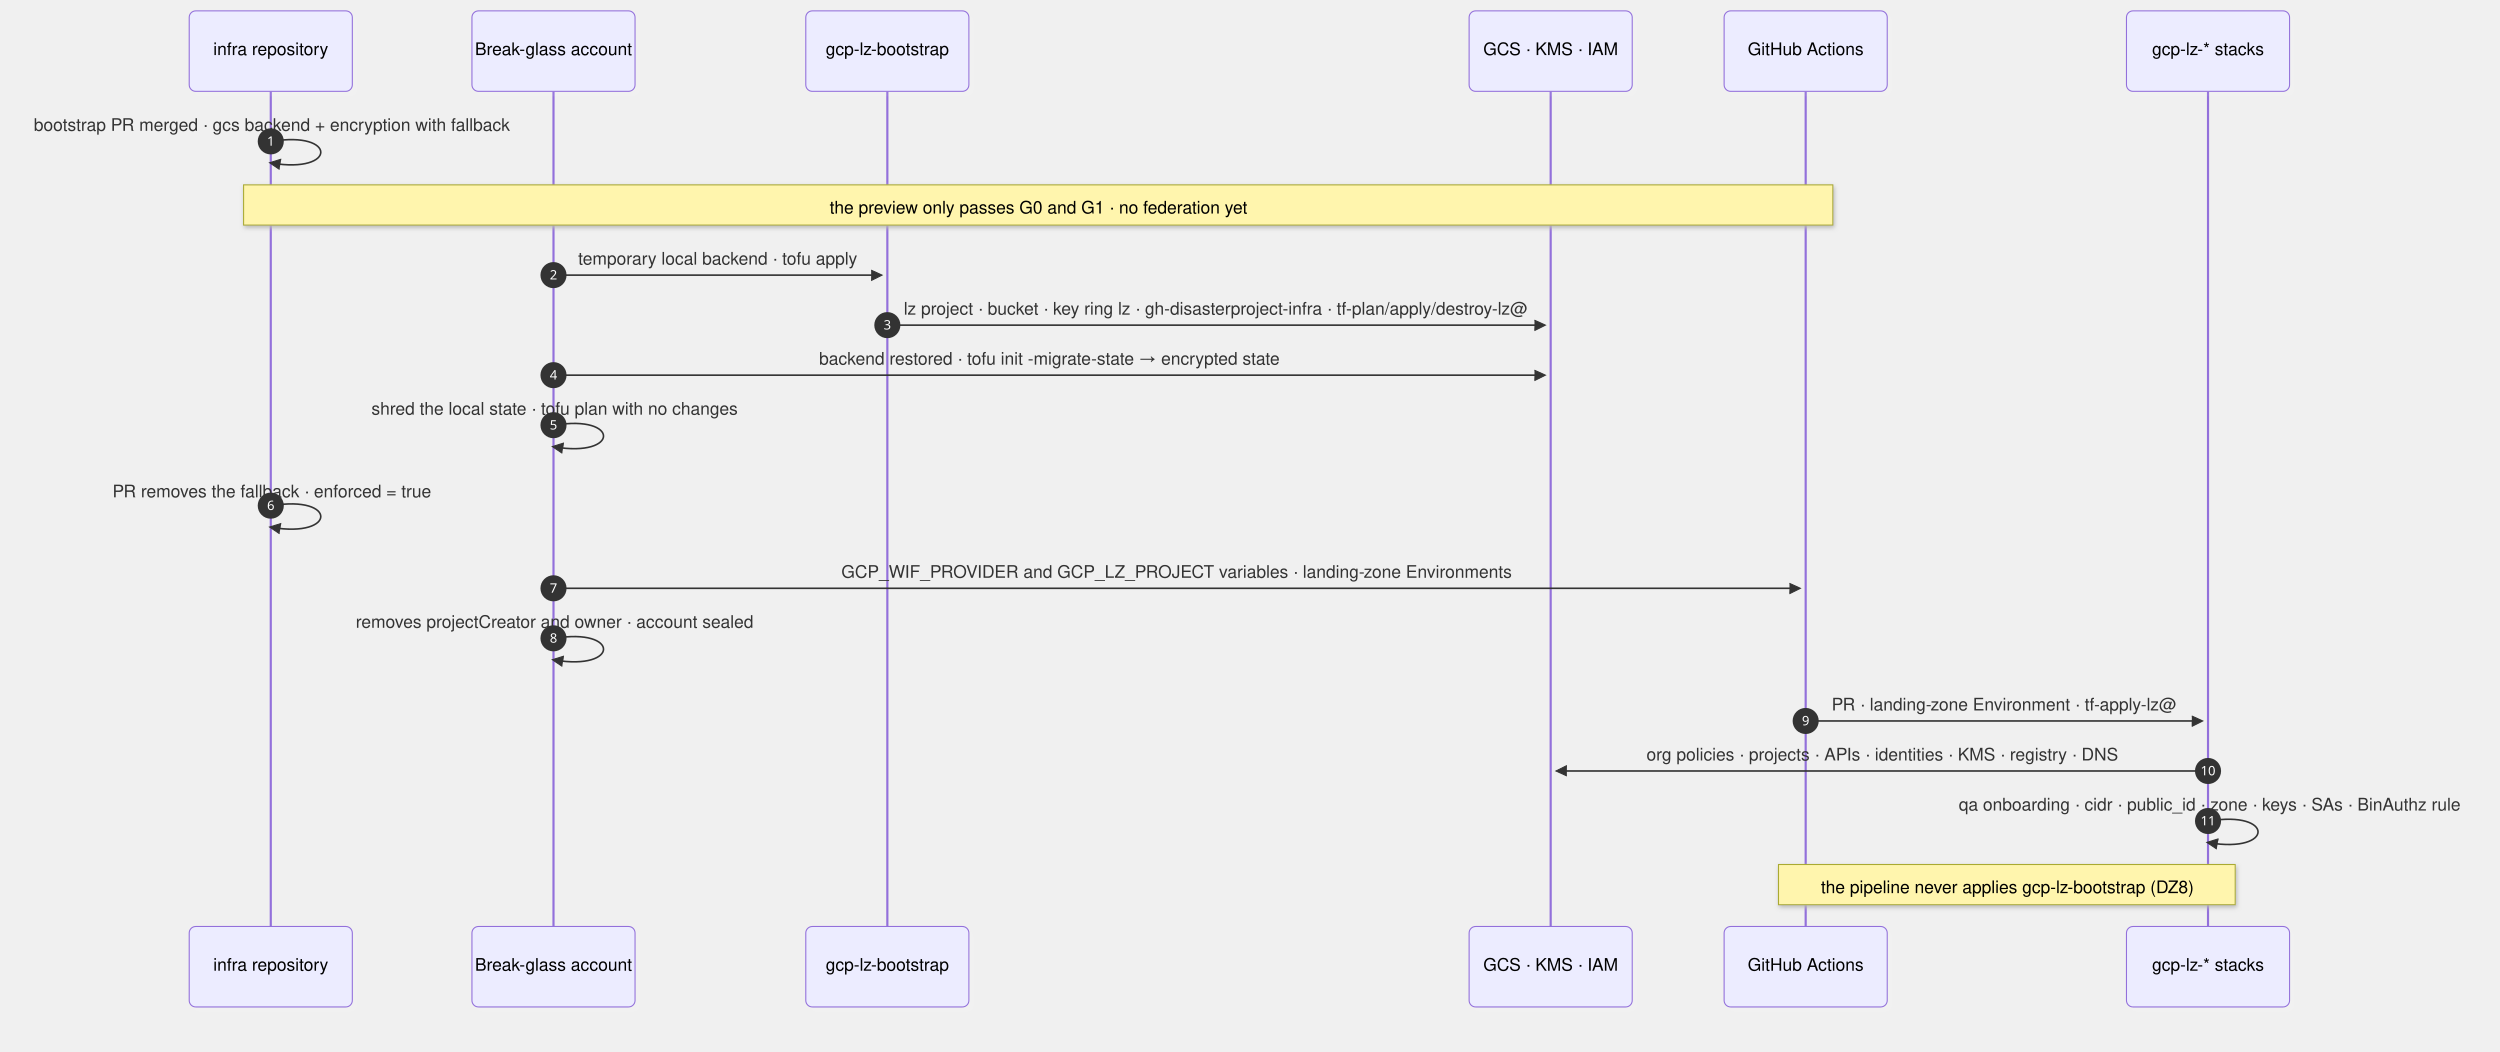
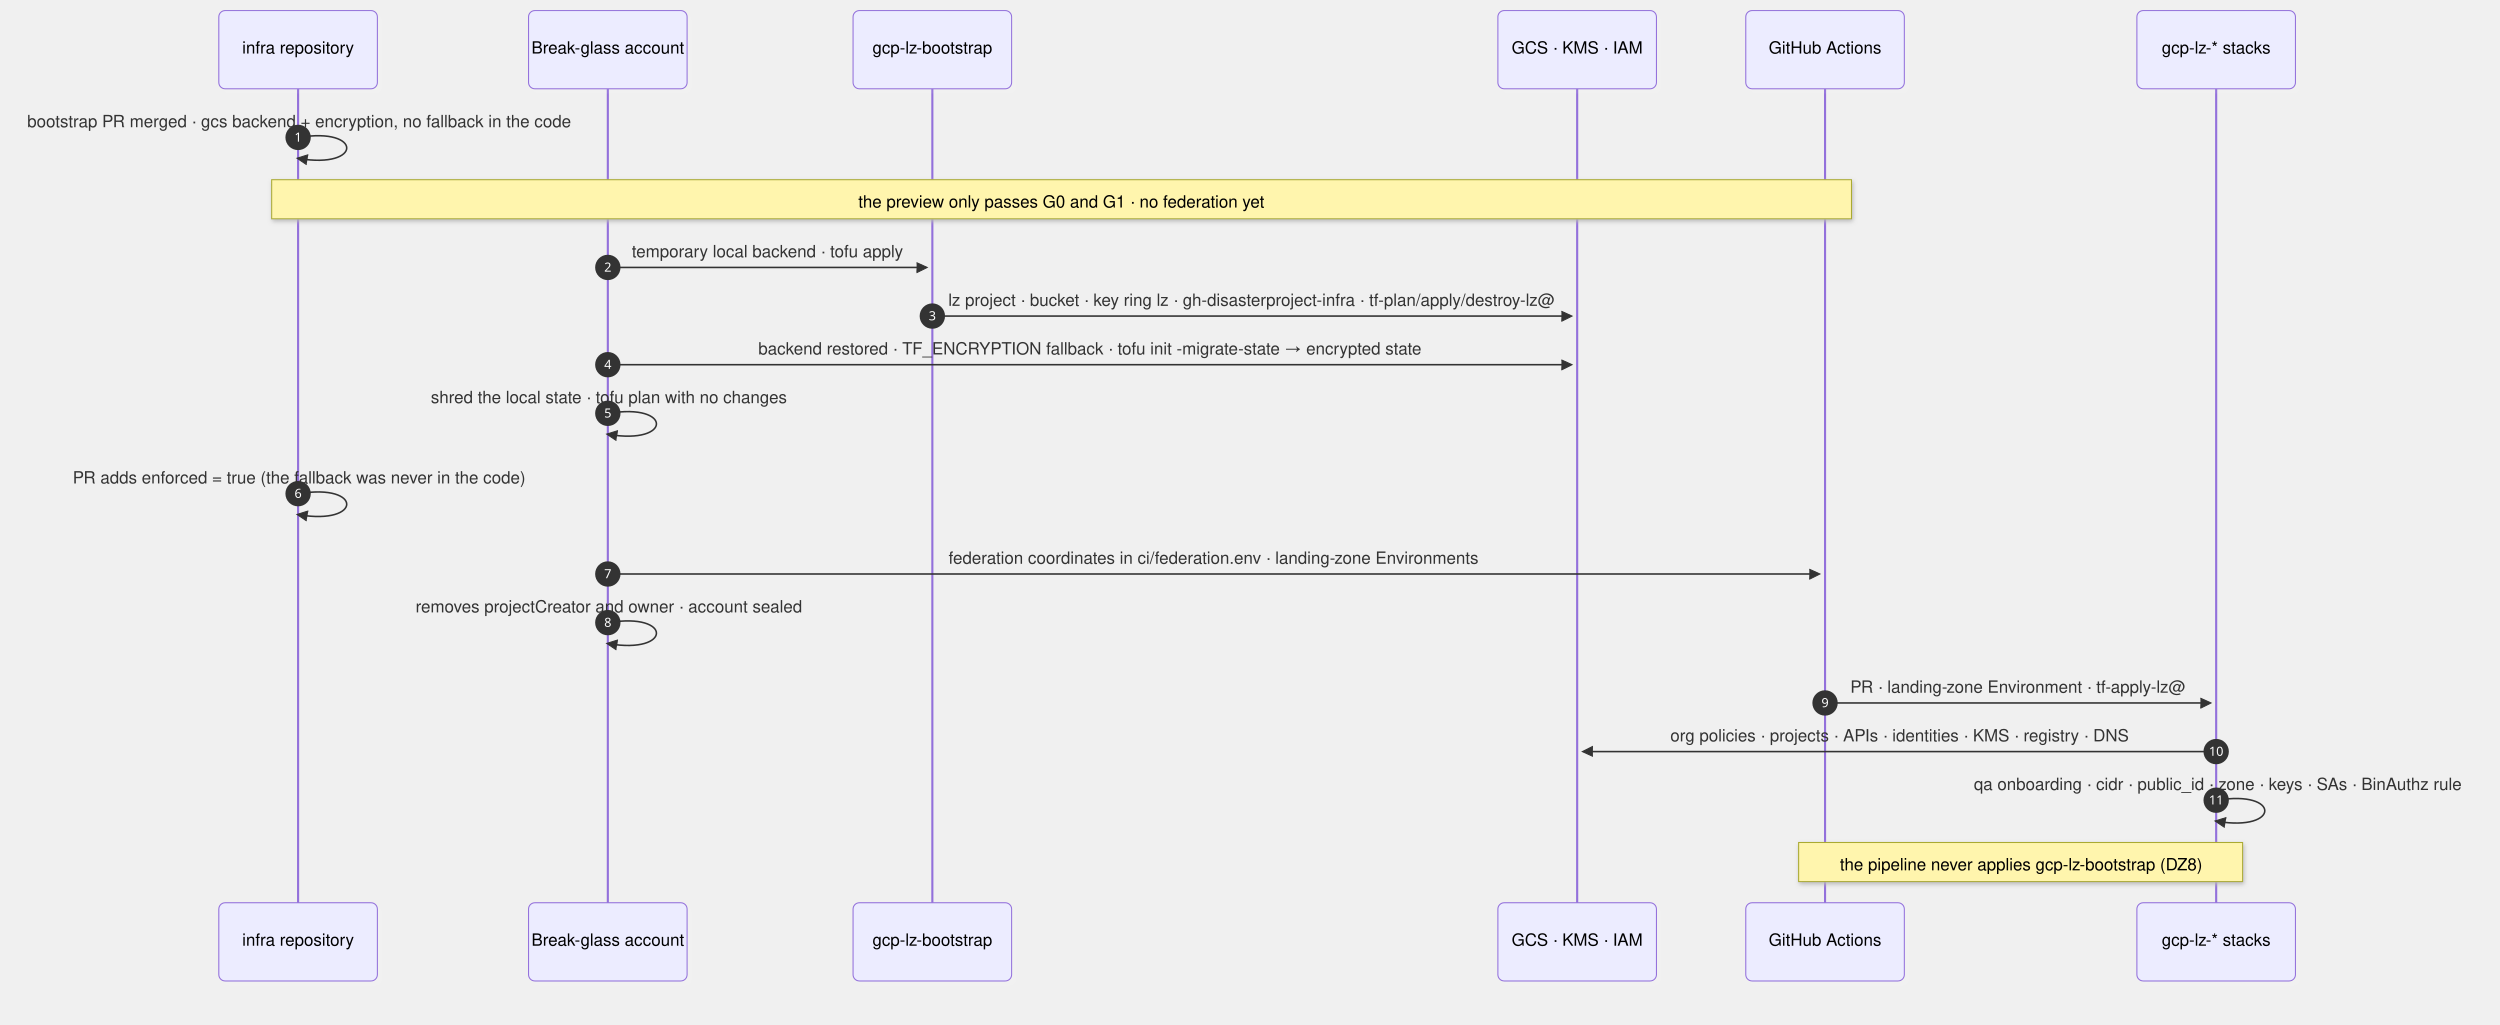
- <svg xmlns="http://www.w3.org/2000/svg" id="my-svg" width="100%" style="max-width: 2299px; background-color: white;" viewBox="-174 -10 2299 967" role="graphics-document document" aria-roledescription="sequence">
-   <g>
-     <rect x="1781.5" y="842" fill="#eaeaea" stroke="#666" width="150" height="74" name="L" rx="6" ry="6" class="actor actor-bottom" data-look="neo" filter="url(#my-svg-drop-shadow)" />
-     <text x="1856.5" y="879" dominant-baseline="central" alignment-baseline="central" class="actor actor-box" style="text-anchor: middle; font-size: 16px; font-weight: 400;">
-       <tspan x="1856.5" dy="0">gcp-lz-* stacks</tspan>
-     </text>
-   </g>
-   <g>
-     <rect x="1411.5" y="842" fill="#eaeaea" stroke="#666" width="150" height="74" name="CI" rx="6" ry="6" class="actor actor-bottom" data-look="neo" filter="url(#my-svg-drop-shadow)" />
-     <text x="1486.5" y="879" dominant-baseline="central" alignment-baseline="central" class="actor actor-box" style="text-anchor: middle; font-size: 16px; font-weight: 400;">
-       <tspan x="1486.5" dy="0">GitHub Actions</tspan>
-     </text>
-   </g>
-   <g>
-     <rect x="1177" y="842" fill="#eaeaea" stroke="#666" width="150" height="74" name="G" rx="6" ry="6" class="actor actor-bottom" data-look="neo" filter="url(#my-svg-drop-shadow)" />
-     <text x="1252" y="879" dominant-baseline="central" alignment-baseline="central" class="actor actor-box" style="text-anchor: middle; font-size: 16px; font-weight: 400;">
-       <tspan x="1252" dy="0">GCS · KMS · IAM</tspan>
-     </text>
-   </g>
-   <g>
-     <rect x="567" y="842" fill="#eaeaea" stroke="#666" width="150" height="74" name="B" rx="6" ry="6" class="actor actor-bottom" data-look="neo" filter="url(#my-svg-drop-shadow)" />
-     <text x="642" y="879" dominant-baseline="central" alignment-baseline="central" class="actor actor-box" style="text-anchor: middle; font-size: 16px; font-weight: 400;">
-       <tspan x="642" dy="0">gcp-lz-bootstrap</tspan>
-     </text>
-   </g>
-   <g>
-     <rect x="260" y="842" fill="#eaeaea" stroke="#666" width="150" height="74" name="P" rx="6" ry="6" class="actor actor-bottom" data-look="neo" filter="url(#my-svg-drop-shadow)" />
-     <text x="335" y="879" dominant-baseline="central" alignment-baseline="central" class="actor actor-box" style="text-anchor: middle; font-size: 16px; font-weight: 400;">
-       <tspan x="335" dy="0">Break-glass account</tspan>
-     </text>
-   </g>
-   <g>
-     <rect x="0" y="842" fill="#eaeaea" stroke="#666" width="150" height="74" name="R" rx="6" ry="6" class="actor actor-bottom" data-look="neo" filter="url(#my-svg-drop-shadow)" />
-     <text x="75" y="879" dominant-baseline="central" alignment-baseline="central" class="actor actor-box" style="text-anchor: middle; font-size: 16px; font-weight: 400;">
+ <svg xmlns="http://www.w3.org/2000/svg" id="my-svg" width="100%" style="max-width: 2365px; background-color: white;" viewBox="-207 -10 2365 969" role="graphics-document document" aria-roledescription="sequence">
+   <g>
+     <rect x="1814.5" y="844" fill="#eaeaea" stroke="#666" width="150" height="74" name="L" rx="6" ry="6" class="actor actor-bottom" data-look="neo" filter="url(#my-svg-drop-shadow)" />
+     <text x="1889.5" y="881" dominant-baseline="central" alignment-baseline="central" class="actor actor-box" style="text-anchor: middle; font-size: 16px; font-weight: 400;">
+       <tspan x="1889.5" dy="0">gcp-lz-* stacks</tspan>
+     </text>
+   </g>
+   <g>
+     <rect x="1444.5" y="844" fill="#eaeaea" stroke="#666" width="150" height="74" name="CI" rx="6" ry="6" class="actor actor-bottom" data-look="neo" filter="url(#my-svg-drop-shadow)" />
+     <text x="1519.5" y="881" dominant-baseline="central" alignment-baseline="central" class="actor actor-box" style="text-anchor: middle; font-size: 16px; font-weight: 400;">
+       <tspan x="1519.5" dy="0">GitHub Actions</tspan>
+     </text>
+   </g>
+   <g>
+     <rect x="1210" y="844" fill="#eaeaea" stroke="#666" width="150" height="74" name="G" rx="6" ry="6" class="actor actor-bottom" data-look="neo" filter="url(#my-svg-drop-shadow)" />
+     <text x="1285" y="881" dominant-baseline="central" alignment-baseline="central" class="actor actor-box" style="text-anchor: middle; font-size: 16px; font-weight: 400;">
+       <tspan x="1285" dy="0">GCS · KMS · IAM</tspan>
+     </text>
+   </g>
+   <g>
+     <rect x="600" y="844" fill="#eaeaea" stroke="#666" width="150" height="74" name="B" rx="6" ry="6" class="actor actor-bottom" data-look="neo" filter="url(#my-svg-drop-shadow)" />
+     <text x="675" y="881" dominant-baseline="central" alignment-baseline="central" class="actor actor-box" style="text-anchor: middle; font-size: 16px; font-weight: 400;">
+       <tspan x="675" dy="0">gcp-lz-bootstrap</tspan>
+     </text>
+   </g>
+   <g>
+     <rect x="293" y="844" fill="#eaeaea" stroke="#666" width="150" height="74" name="P" rx="6" ry="6" class="actor actor-bottom" data-look="neo" filter="url(#my-svg-drop-shadow)" />
+     <text x="368" y="881" dominant-baseline="central" alignment-baseline="central" class="actor actor-box" style="text-anchor: middle; font-size: 16px; font-weight: 400;">
+       <tspan x="368" dy="0">Break-glass account</tspan>
+     </text>
+   </g>
+   <g>
+     <rect x="0" y="844" fill="#eaeaea" stroke="#666" width="150" height="74" name="R" rx="6" ry="6" class="actor actor-bottom" data-look="neo" filter="url(#my-svg-drop-shadow)" />
+     <text x="75" y="881" dominant-baseline="central" alignment-baseline="central" class="actor actor-box" style="text-anchor: middle; font-size: 16px; font-weight: 400;">
      <tspan x="75" dy="0">infra repository</tspan>
    </text>
  </g>
  <g>
-     <line id="actor5" x1="1856.5" y1="74" x2="1856.5" y2="842" class="actor-line 200" stroke-width="0.5px" stroke="#999" name="L" data-et="life-line" data-id="L" />
+     <line id="actor5" x1="1889.5" y1="74" x2="1889.5" y2="844" class="actor-line 200" stroke-width="0.5px" stroke="#999" name="L" data-et="life-line" data-id="L" />
    <g id="root-5" data-look="neo" data-et="participant" data-type="participant" data-id="L">
-       <rect x="1781.5" y="0" fill="#eaeaea" stroke="#666" width="150" height="74" name="L" rx="6" ry="6" class="actor actor-top" data-look="neo" filter="url(#my-svg-drop-shadow)" />
-       <text x="1856.5" y="37" dominant-baseline="central" alignment-baseline="central" class="actor actor-box" style="text-anchor: middle; font-size: 16px; font-weight: 400;">
-         <tspan x="1856.5" dy="0">gcp-lz-* stacks</tspan>
-       </text>
-     </g>
-   </g>
-   <g>
-     <line id="actor4" x1="1486.5" y1="74" x2="1486.5" y2="842" class="actor-line 200" stroke-width="0.5px" stroke="#999" name="CI" data-et="life-line" data-id="CI" />
+       <rect x="1814.5" y="0" fill="#eaeaea" stroke="#666" width="150" height="74" name="L" rx="6" ry="6" class="actor actor-top" data-look="neo" filter="url(#my-svg-drop-shadow)" />
+       <text x="1889.5" y="37" dominant-baseline="central" alignment-baseline="central" class="actor actor-box" style="text-anchor: middle; font-size: 16px; font-weight: 400;">
+         <tspan x="1889.5" dy="0">gcp-lz-* stacks</tspan>
+       </text>
+     </g>
+   </g>
+   <g>
+     <line id="actor4" x1="1519.5" y1="74" x2="1519.5" y2="844" class="actor-line 200" stroke-width="0.5px" stroke="#999" name="CI" data-et="life-line" data-id="CI" />
    <g id="root-4" data-look="neo" data-et="participant" data-type="participant" data-id="CI">
-       <rect x="1411.5" y="0" fill="#eaeaea" stroke="#666" width="150" height="74" name="CI" rx="6" ry="6" class="actor actor-top" data-look="neo" filter="url(#my-svg-drop-shadow)" />
-       <text x="1486.5" y="37" dominant-baseline="central" alignment-baseline="central" class="actor actor-box" style="text-anchor: middle; font-size: 16px; font-weight: 400;">
-         <tspan x="1486.5" dy="0">GitHub Actions</tspan>
-       </text>
-     </g>
-   </g>
-   <g>
-     <line id="actor3" x1="1252" y1="74" x2="1252" y2="842" class="actor-line 200" stroke-width="0.5px" stroke="#999" name="G" data-et="life-line" data-id="G" />
+       <rect x="1444.5" y="0" fill="#eaeaea" stroke="#666" width="150" height="74" name="CI" rx="6" ry="6" class="actor actor-top" data-look="neo" filter="url(#my-svg-drop-shadow)" />
+       <text x="1519.5" y="37" dominant-baseline="central" alignment-baseline="central" class="actor actor-box" style="text-anchor: middle; font-size: 16px; font-weight: 400;">
+         <tspan x="1519.5" dy="0">GitHub Actions</tspan>
+       </text>
+     </g>
+   </g>
+   <g>
+     <line id="actor3" x1="1285" y1="74" x2="1285" y2="844" class="actor-line 200" stroke-width="0.5px" stroke="#999" name="G" data-et="life-line" data-id="G" />
    <g id="root-3" data-look="neo" data-et="participant" data-type="participant" data-id="G">
-       <rect x="1177" y="0" fill="#eaeaea" stroke="#666" width="150" height="74" name="G" rx="6" ry="6" class="actor actor-top" data-look="neo" filter="url(#my-svg-drop-shadow)" />
-       <text x="1252" y="37" dominant-baseline="central" alignment-baseline="central" class="actor actor-box" style="text-anchor: middle; font-size: 16px; font-weight: 400;">
-         <tspan x="1252" dy="0">GCS · KMS · IAM</tspan>
-       </text>
-     </g>
-   </g>
-   <g>
-     <line id="actor2" x1="642" y1="74" x2="642" y2="842" class="actor-line 200" stroke-width="0.5px" stroke="#999" name="B" data-et="life-line" data-id="B" />
+       <rect x="1210" y="0" fill="#eaeaea" stroke="#666" width="150" height="74" name="G" rx="6" ry="6" class="actor actor-top" data-look="neo" filter="url(#my-svg-drop-shadow)" />
+       <text x="1285" y="37" dominant-baseline="central" alignment-baseline="central" class="actor actor-box" style="text-anchor: middle; font-size: 16px; font-weight: 400;">
+         <tspan x="1285" dy="0">GCS · KMS · IAM</tspan>
+       </text>
+     </g>
+   </g>
+   <g>
+     <line id="actor2" x1="675" y1="74" x2="675" y2="844" class="actor-line 200" stroke-width="0.5px" stroke="#999" name="B" data-et="life-line" data-id="B" />
    <g id="root-2" data-look="neo" data-et="participant" data-type="participant" data-id="B">
-       <rect x="567" y="0" fill="#eaeaea" stroke="#666" width="150" height="74" name="B" rx="6" ry="6" class="actor actor-top" data-look="neo" filter="url(#my-svg-drop-shadow)" />
-       <text x="642" y="37" dominant-baseline="central" alignment-baseline="central" class="actor actor-box" style="text-anchor: middle; font-size: 16px; font-weight: 400;">
-         <tspan x="642" dy="0">gcp-lz-bootstrap</tspan>
-       </text>
-     </g>
-   </g>
-   <g>
-     <line id="actor1" x1="335" y1="74" x2="335" y2="842" class="actor-line 200" stroke-width="0.5px" stroke="#999" name="P" data-et="life-line" data-id="P" />
+       <rect x="600" y="0" fill="#eaeaea" stroke="#666" width="150" height="74" name="B" rx="6" ry="6" class="actor actor-top" data-look="neo" filter="url(#my-svg-drop-shadow)" />
+       <text x="675" y="37" dominant-baseline="central" alignment-baseline="central" class="actor actor-box" style="text-anchor: middle; font-size: 16px; font-weight: 400;">
+         <tspan x="675" dy="0">gcp-lz-bootstrap</tspan>
+       </text>
+     </g>
+   </g>
+   <g>
+     <line id="actor1" x1="368" y1="74" x2="368" y2="844" class="actor-line 200" stroke-width="0.5px" stroke="#999" name="P" data-et="life-line" data-id="P" />
    <g id="root-1" data-look="neo" data-et="participant" data-type="participant" data-id="P">
-       <rect x="260" y="0" fill="#eaeaea" stroke="#666" width="150" height="74" name="P" rx="6" ry="6" class="actor actor-top" data-look="neo" filter="url(#my-svg-drop-shadow)" />
-       <text x="335" y="37" dominant-baseline="central" alignment-baseline="central" class="actor actor-box" style="text-anchor: middle; font-size: 16px; font-weight: 400;">
-         <tspan x="335" dy="0">Break-glass account</tspan>
-       </text>
-     </g>
-   </g>
-   <g>
-     <line id="actor0" x1="75" y1="74" x2="75" y2="842" class="actor-line 200" stroke-width="0.5px" stroke="#999" name="R" data-et="life-line" data-id="R" />
+       <rect x="293" y="0" fill="#eaeaea" stroke="#666" width="150" height="74" name="P" rx="6" ry="6" class="actor actor-top" data-look="neo" filter="url(#my-svg-drop-shadow)" />
+       <text x="368" y="37" dominant-baseline="central" alignment-baseline="central" class="actor actor-box" style="text-anchor: middle; font-size: 16px; font-weight: 400;">
+         <tspan x="368" dy="0">Break-glass account</tspan>
+       </text>
+     </g>
+   </g>
+   <g>
+     <line id="actor0" x1="75" y1="74" x2="75" y2="844" class="actor-line 200" stroke-width="0.5px" stroke="#999" name="R" data-et="life-line" data-id="R" />
    <g id="root-0" data-look="neo" data-et="participant" data-type="participant" data-id="R">
      <rect x="0" y="0" fill="#eaeaea" stroke="#666" width="150" height="74" name="R" rx="6" ry="6" class="actor actor-top" data-look="neo" filter="url(#my-svg-drop-shadow)" />
      <text x="75" y="37" dominant-baseline="central" alignment-baseline="central" class="actor actor-box" style="text-anchor: middle; font-size: 16px; font-weight: 400;">
        <tspan x="75" dy="0">infra repository</tspan>
      </text>
    </g>
  </g>
  <style>#my-svg{font-family:Helvetica,Arial,sans-serif;font-size:16px;fill:#333;}@keyframes edge-animation-frame{from{stroke-dashoffset:0;}}@keyframes dash{to{stroke-dashoffset:0;}}#my-svg .edge-animation-slow{stroke-dasharray:9,5!important;stroke-dashoffset:900;animation:dash 50s linear infinite;stroke-linecap:round;}#my-svg .edge-animation-fast{stroke-dasharray:9,5!important;stroke-dashoffset:900;animation:dash 20s linear infinite;stroke-linecap:round;}#my-svg .error-icon{fill:#552222;}#my-svg .error-text{fill:#552222;stroke:#552222;}#my-svg .edge-thickness-normal{stroke-width:1px;}#my-svg .edge-thickness-thick{stroke-width:3.5px;}#my-svg .edge-pattern-solid{stroke-dasharray:0;}#my-svg .edge-thickness-invisible{stroke-width:0;fill:none;}#my-svg .edge-pattern-dashed{stroke-dasharray:3;}#my-svg .edge-pattern-dotted{stroke-dasharray:2;}#my-svg .marker{fill:#333333;stroke:#333333;}#my-svg .marker.cross{stroke:#333333;}#my-svg svg{font-family:Helvetica,Arial,sans-serif;font-size:16px;}#my-svg p{margin:0;}#my-svg .actor{stroke:#9370DB;fill:#ECECFF;stroke-width:1;}#my-svg rect.actor.outer-path[data-look="neo"]{filter:drop-shadow(1px 2px 2px rgba(185, 185, 185, 1));}#my-svg rect.note[data-look="neo"]{stroke:#aaaa33;fill:#fff5ad;filter:drop-shadow(1px 2px 2px rgba(185, 185, 185, 1));}#my-svg text.actor&gt;tspan{fill:black;stroke:none;}#my-svg .actor-line{stroke:#9370DB;}#my-svg .innerArc{stroke-width:1.5;stroke-dasharray:none;}#my-svg .messageLine0{stroke-width:1.5;stroke-dasharray:none;stroke:#333;}#my-svg .messageLine1{stroke-width:1.5;stroke-dasharray:2,2;stroke:#333;}#my-svg [id$="-arrowhead"] path{fill:#333;stroke:#333;}#my-svg .sequenceNumber{fill:white;}#my-svg [id$="-sequencenumber"]{fill:#333;}#my-svg [id$="-crosshead"] path{fill:#333;stroke:#333;}#my-svg .messageText{fill:#333;stroke:none;}#my-svg .labelBox{stroke:#9370DB;fill:#ECECFF;filter:drop-shadow(1px 2px 2px rgba(185, 185, 185, 1));}#my-svg .labelText,#my-svg .labelText&gt;tspan{fill:black;stroke:none;}#my-svg .loopText,#my-svg .loopText&gt;tspan{fill:black;stroke:none;}#my-svg .sectionTitle,#my-svg .sectionTitle&gt;tspan{fill:black;stroke:none;}#my-svg .loopLine{stroke-width:2px;stroke-dasharray:2,2;stroke:#9370DB;fill:#9370DB;}#my-svg .note{stroke:#aaaa33;fill:#fff5ad;}#my-svg .noteText,#my-svg .noteText&gt;tspan{fill:black;stroke:none;}#my-svg .activation0{fill:#f4f4f4;stroke:#666;}#my-svg .activation1{fill:#f4f4f4;stroke:#666;}#my-svg .activation2{fill:#f4f4f4;stroke:#666;}#my-svg .actorPopupMenu{position:absolute;}#my-svg .actorPopupMenuPanel{position:absolute;fill:#ECECFF;box-shadow:0px 8px 16px 0px rgba(0,0,0,0.2);filter:drop-shadow(3px 5px 2px rgb(0 0 0 / 0.4));}#my-svg .actor-man circle,#my-svg line{fill:#ECECFF;stroke-width:2px;}#my-svg g rect.rect{filter:drop-shadow(1px 2px 2px rgba(185, 185, 185, 1));stroke:#9370DB;}#my-svg .node .neo-node{stroke:#9370DB;}#my-svg [data-look="neo"].node rect,#my-svg [data-look="neo"].cluster rect,#my-svg [data-look="neo"].node polygon{stroke:#9370DB;filter:drop-shadow(1px 2px 2px rgba(185, 185, 185, 1));}#my-svg [data-look="neo"].swimlane.cluster rect{filter:none;}#my-svg [data-look="neo"].node path{stroke:#9370DB;stroke-width:1px;}#my-svg [data-look="neo"].node .outer-path{filter:drop-shadow(1px 2px 2px rgba(185, 185, 185, 1));}#my-svg [data-look="neo"].node .neo-line path{stroke:#9370DB;filter:none;}#my-svg [data-look="neo"].node circle{stroke:#9370DB;filter:drop-shadow(1px 2px 2px rgba(185, 185, 185, 1));}#my-svg [data-look="neo"].node circle .state-start{fill:#000000;}#my-svg [data-look="neo"].icon-shape .icon{fill:#9370DB;filter:drop-shadow(1px 2px 2px rgba(185, 185, 185, 1));}#my-svg [data-look="neo"].icon-shape .icon-neo path{stroke:#9370DB;filter:drop-shadow(1px 2px 2px rgba(185, 185, 185, 1));}#my-svg :root{--mermaid-font-family:"trebuchet ms",verdana,arial,sans-serif;}</style>
  <g />
  <defs>
    <symbol id="my-svg-computer" width="24" height="24">
      <path transform="scale(.5)" d="M2 2v13h20v-13h-20zm18 11h-16v-9h16v9zm-10.228 6l.466-1h3.524l.467 1h-4.457zm14.228 3h-24l2-6h2.104l-1.33 4h18.45l-1.297-4h2.073l2 6zm-5-10h-14v-7h14v7z" />
    </symbol>
  </defs>
  <defs>
    <symbol id="my-svg-database" fill-rule="evenodd" clip-rule="evenodd">
      <path transform="scale(.5)" d="M12.258.001l.256.004.255.005.253.008.251.01.249.012.247.015.246.016.242.019.241.02.239.023.236.024.233.027.231.028.229.031.225.032.223.034.22.036.217.038.214.04.211.041.208.043.205.045.201.046.198.048.194.05.191.051.187.053.183.054.18.056.175.057.172.059.168.06.163.061.16.063.155.064.15.066.074.033.073.033.071.034.07.034.069.035.068.035.067.035.066.035.064.036.064.036.062.036.06.036.06.037.058.037.058.037.055.038.055.038.053.038.052.038.051.039.05.039.048.039.047.039.045.04.044.04.043.04.041.04.04.041.039.041.037.041.036.041.034.041.033.042.032.042.03.042.029.042.027.042.026.043.024.043.023.043.021.043.02.043.018.044.017.043.015.044.013.044.012.044.011.045.009.044.007.045.006.045.004.045.002.045.001.045v17l-.001.045-.002.045-.004.045-.006.045-.007.045-.009.044-.011.045-.012.044-.013.044-.015.044-.017.043-.018.044-.02.043-.021.043-.023.043-.024.043-.026.043-.027.042-.029.042-.03.042-.032.042-.033.042-.034.041-.036.041-.037.041-.039.041-.04.041-.041.04-.043.04-.044.04-.045.04-.047.039-.048.039-.05.039-.051.039-.052.038-.053.038-.055.038-.055.038-.058.037-.058.037-.06.037-.06.036-.062.036-.064.036-.064.036-.066.035-.067.035-.068.035-.069.035-.07.034-.071.034-.073.033-.074.033-.15.066-.155.064-.16.063-.163.061-.168.06-.172.059-.175.057-.18.056-.183.054-.187.053-.191.051-.194.05-.198.048-.201.046-.205.045-.208.043-.211.041-.214.04-.217.038-.22.036-.223.034-.225.032-.229.031-.231.028-.233.027-.236.024-.239.023-.241.02-.242.019-.246.016-.247.015-.249.012-.251.01-.253.008-.255.005-.256.004-.258.001-.258-.001-.256-.004-.255-.005-.253-.008-.251-.01-.249-.012-.247-.015-.245-.016-.243-.019-.241-.02-.238-.023-.236-.024-.234-.027-.231-.028-.228-.031-.226-.032-.223-.034-.22-.036-.217-.038-.214-.04-.211-.041-.208-.043-.204-.045-.201-.046-.198-.048-.195-.05-.19-.051-.187-.053-.184-.054-.179-.056-.176-.057-.172-.059-.167-.06-.164-.061-.159-.063-.155-.064-.151-.066-.074-.033-.072-.033-.072-.034-.07-.034-.069-.035-.068-.035-.067-.035-.066-.035-.064-.036-.063-.036-.062-.036-.061-.036-.06-.037-.058-.037-.057-.037-.056-.038-.055-.038-.053-.038-.052-.038-.051-.039-.049-.039-.049-.039-.046-.039-.046-.04-.044-.04-.043-.04-.041-.04-.04-.041-.039-.041-.037-.041-.036-.041-.034-.041-.033-.042-.032-.042-.03-.042-.029-.042-.027-.042-.026-.043-.024-.043-.023-.043-.021-.043-.02-.043-.018-.044-.017-.043-.015-.044-.013-.044-.012-.044-.011-.045-.009-.044-.007-.045-.006-.045-.004-.045-.002-.045-.001-.045v-17l.001-.045.002-.045.004-.045.006-.045.007-.045.009-.044.011-.045.012-.044.013-.044.015-.044.017-.043.018-.044.02-.043.021-.043.023-.043.024-.043.026-.043.027-.042.029-.042.03-.042.032-.042.033-.042.034-.041.036-.041.037-.041.039-.041.04-.041.041-.04.043-.04.044-.04.046-.04.046-.039.049-.039.049-.039.051-.039.052-.038.053-.038.055-.038.056-.038.057-.037.058-.037.06-.037.061-.036.062-.036.063-.036.064-.036.066-.035.067-.035.068-.035.069-.035.07-.034.072-.034.072-.033.074-.033.151-.066.155-.064.159-.063.164-.061.167-.06.172-.059.176-.057.179-.056.184-.054.187-.053.19-.051.195-.05.198-.048.201-.046.204-.045.208-.043.211-.041.214-.04.217-.038.22-.036.223-.034.226-.032.228-.031.231-.028.234-.027.236-.024.238-.023.241-.02.243-.019.245-.016.247-.015.249-.012.251-.01.253-.008.255-.005.256-.004.258-.001.258.001zm-9.258 20.499v.01l.001.021.003.021.004.022.005.021.006.022.007.022.009.023.01.022.011.023.012.023.013.023.015.023.016.024.017.023.018.024.019.024.021.024.022.025.023.024.024.025.052.049.056.05.061.051.066.051.07.051.075.051.079.052.084.052.088.052.092.052.097.052.102.051.105.052.11.052.114.051.119.051.123.051.127.05.131.05.135.05.139.048.144.049.147.047.152.047.155.047.16.045.163.045.167.043.171.043.176.041.178.041.183.039.187.039.19.037.194.035.197.035.202.033.204.031.209.03.212.029.216.027.219.025.222.024.226.021.23.02.233.018.236.016.24.015.243.012.246.01.249.008.253.005.256.004.259.001.26-.001.257-.004.254-.005.25-.008.247-.011.244-.012.241-.014.237-.016.233-.018.231-.021.226-.021.224-.024.22-.026.216-.027.212-.028.21-.031.205-.031.202-.034.198-.034.194-.036.191-.037.187-.039.183-.04.179-.04.175-.042.172-.043.168-.044.163-.045.16-.046.155-.046.152-.047.148-.048.143-.049.139-.049.136-.05.131-.05.126-.05.123-.051.118-.052.114-.051.11-.052.106-.052.101-.052.096-.052.092-.052.088-.053.083-.051.079-.052.074-.052.07-.051.065-.051.06-.051.056-.05.051-.05.023-.024.023-.025.021-.024.02-.024.019-.024.018-.024.017-.024.015-.023.014-.024.013-.023.012-.023.01-.023.01-.022.008-.022.006-.022.006-.022.004-.022.004-.021.001-.021.001-.021v-4.127l-.077.055-.08.053-.083.054-.085.053-.087.052-.09.052-.093.051-.095.05-.097.05-.1.049-.102.049-.105.048-.106.047-.109.047-.111.046-.114.045-.115.045-.118.044-.12.043-.122.042-.124.042-.126.041-.128.04-.13.04-.132.038-.134.038-.135.037-.138.037-.139.035-.142.035-.143.034-.144.033-.147.032-.148.031-.15.03-.151.03-.153.029-.154.027-.156.027-.158.026-.159.025-.161.024-.162.023-.163.022-.165.021-.166.02-.167.019-.169.018-.169.017-.171.016-.173.015-.173.014-.175.013-.175.012-.177.011-.178.01-.179.008-.179.008-.181.006-.182.005-.182.004-.184.003-.184.002h-.37l-.184-.002-.184-.003-.182-.004-.182-.005-.181-.006-.179-.008-.179-.008-.178-.01-.176-.011-.176-.012-.175-.013-.173-.014-.172-.015-.171-.016-.17-.017-.169-.018-.167-.019-.166-.02-.165-.021-.163-.022-.162-.023-.161-.024-.159-.025-.157-.026-.156-.027-.155-.027-.153-.029-.151-.03-.15-.03-.148-.031-.146-.032-.145-.033-.143-.034-.141-.035-.14-.035-.137-.037-.136-.037-.134-.038-.132-.038-.13-.04-.128-.04-.126-.041-.124-.042-.122-.042-.12-.044-.117-.043-.116-.045-.113-.045-.112-.046-.109-.047-.106-.047-.105-.048-.102-.049-.1-.049-.097-.05-.095-.05-.093-.052-.09-.051-.087-.052-.085-.053-.083-.054-.08-.054-.077-.054v4.127zm0-5.654v.011l.001.021.003.021.004.021.005.022.006.022.007.022.009.022.01.022.011.023.012.023.013.023.015.024.016.023.017.024.018.024.019.024.021.024.022.024.023.025.024.024.052.05.056.05.061.05.066.051.07.051.075.052.079.051.084.052.088.052.092.052.097.052.102.052.105.052.11.051.114.051.119.052.123.05.127.051.131.05.135.049.139.049.144.048.147.048.152.047.155.046.16.045.163.045.167.044.171.042.176.042.178.04.183.04.187.038.19.037.194.036.197.034.202.033.204.032.209.03.212.028.216.027.219.025.222.024.226.022.23.02.233.018.236.016.24.014.243.012.246.01.249.008.253.006.256.003.259.001.26-.001.257-.003.254-.006.25-.008.247-.01.244-.012.241-.015.237-.016.233-.018.231-.02.226-.022.224-.024.22-.025.216-.027.212-.029.21-.03.205-.032.202-.033.198-.035.194-.036.191-.037.187-.039.183-.039.179-.041.175-.042.172-.043.168-.044.163-.045.16-.045.155-.047.152-.047.148-.048.143-.048.139-.05.136-.049.131-.05.126-.051.123-.051.118-.051.114-.052.11-.052.106-.052.101-.052.096-.052.092-.052.088-.052.083-.052.079-.052.074-.051.07-.052.065-.051.06-.05.056-.051.051-.049.023-.025.023-.024.021-.025.02-.024.019-.024.018-.024.017-.024.015-.023.014-.023.013-.024.012-.022.01-.023.01-.023.008-.022.006-.022.006-.022.004-.021.004-.022.001-.021.001-.021v-4.139l-.077.054-.08.054-.083.054-.085.052-.087.053-.09.051-.093.051-.095.051-.097.05-.1.049-.102.049-.105.048-.106.047-.109.047-.111.046-.114.045-.115.044-.118.044-.12.044-.122.042-.124.042-.126.041-.128.04-.13.039-.132.039-.134.038-.135.037-.138.036-.139.036-.142.035-.143.033-.144.033-.147.033-.148.031-.15.03-.151.03-.153.028-.154.028-.156.027-.158.026-.159.025-.161.024-.162.023-.163.022-.165.021-.166.02-.167.019-.169.018-.169.017-.171.016-.173.015-.173.014-.175.013-.175.012-.177.011-.178.009-.179.009-.179.007-.181.007-.182.005-.182.004-.184.003-.184.002h-.37l-.184-.002-.184-.003-.182-.004-.182-.005-.181-.007-.179-.007-.179-.009-.178-.009-.176-.011-.176-.012-.175-.013-.173-.014-.172-.015-.171-.016-.17-.017-.169-.018-.167-.019-.166-.02-.165-.021-.163-.022-.162-.023-.161-.024-.159-.025-.157-.026-.156-.027-.155-.028-.153-.028-.151-.03-.15-.03-.148-.031-.146-.033-.145-.033-.143-.033-.141-.035-.14-.036-.137-.036-.136-.037-.134-.038-.132-.039-.13-.039-.128-.04-.126-.041-.124-.042-.122-.043-.12-.043-.117-.044-.116-.044-.113-.046-.112-.046-.109-.046-.106-.047-.105-.048-.102-.049-.1-.049-.097-.05-.095-.051-.093-.051-.09-.051-.087-.053-.085-.052-.083-.054-.08-.054-.077-.054v4.139zm0-5.666v.011l.001.02.003.022.004.021.005.022.006.021.007.022.009.023.01.022.011.023.012.023.013.023.015.023.016.024.017.024.018.023.019.024.021.025.022.024.023.024.024.025.052.05.056.05.061.05.066.051.07.051.075.052.079.051.084.052.088.052.092.052.097.052.102.052.105.051.11.052.114.051.119.051.123.051.127.05.131.05.135.05.139.049.144.048.147.048.152.047.155.046.16.045.163.045.167.043.171.043.176.042.178.04.183.04.187.038.19.037.194.036.197.034.202.033.204.032.209.03.212.028.216.027.219.025.222.024.226.021.23.02.233.018.236.017.24.014.243.012.246.01.249.008.253.006.256.003.259.001.26-.001.257-.003.254-.006.25-.008.247-.01.244-.013.241-.014.237-.016.233-.018.231-.02.226-.022.224-.024.22-.025.216-.027.212-.029.21-.03.205-.032.202-.033.198-.035.194-.036.191-.037.187-.039.183-.039.179-.041.175-.042.172-.043.168-.044.163-.045.16-.045.155-.047.152-.047.148-.048.143-.049.139-.049.136-.049.131-.051.126-.05.123-.051.118-.052.114-.051.11-.052.106-.052.101-.052.096-.052.092-.052.088-.052.083-.052.079-.052.074-.052.07-.051.065-.051.06-.051.056-.05.051-.049.023-.025.023-.025.021-.024.02-.024.019-.024.018-.024.017-.024.015-.023.014-.024.013-.023.012-.023.01-.022.01-.023.008-.022.006-.022.006-.022.004-.022.004-.021.001-.021.001-.021v-4.153l-.077.054-.08.054-.083.053-.085.053-.087.053-.09.051-.093.051-.095.051-.097.05-.1.049-.102.048-.105.048-.106.048-.109.046-.111.046-.114.046-.115.044-.118.044-.12.043-.122.043-.124.042-.126.041-.128.04-.13.039-.132.039-.134.038-.135.037-.138.036-.139.036-.142.034-.143.034-.144.033-.147.032-.148.032-.15.03-.151.03-.153.028-.154.028-.156.027-.158.026-.159.024-.161.024-.162.023-.163.023-.165.021-.166.02-.167.019-.169.018-.169.017-.171.016-.173.015-.173.014-.175.013-.175.012-.177.01-.178.01-.179.009-.179.007-.181.006-.182.006-.182.004-.184.003-.184.001-.185.001-.185-.001-.184-.001-.184-.003-.182-.004-.182-.006-.181-.006-.179-.007-.179-.009-.178-.01-.176-.01-.176-.012-.175-.013-.173-.014-.172-.015-.171-.016-.17-.017-.169-.018-.167-.019-.166-.02-.165-.021-.163-.023-.162-.023-.161-.024-.159-.024-.157-.026-.156-.027-.155-.028-.153-.028-.151-.03-.15-.03-.148-.032-.146-.032-.145-.033-.143-.034-.141-.034-.14-.036-.137-.036-.136-.037-.134-.038-.132-.039-.13-.039-.128-.041-.126-.041-.124-.041-.122-.043-.12-.043-.117-.044-.116-.044-.113-.046-.112-.046-.109-.046-.106-.048-.105-.048-.102-.048-.1-.05-.097-.049-.095-.051-.093-.051-.09-.052-.087-.052-.085-.053-.083-.053-.08-.054-.077-.054v4.153zm8.74-8.179l-.257.004-.254.005-.25.008-.247.011-.244.012-.241.014-.237.016-.233.018-.231.021-.226.022-.224.023-.22.026-.216.027-.212.028-.21.031-.205.032-.202.033-.198.034-.194.036-.191.038-.187.038-.183.04-.179.041-.175.042-.172.043-.168.043-.163.045-.16.046-.155.046-.152.048-.148.048-.143.048-.139.049-.136.05-.131.05-.126.051-.123.051-.118.051-.114.052-.11.052-.106.052-.101.052-.096.052-.092.052-.088.052-.083.052-.079.052-.074.051-.07.052-.065.051-.06.05-.056.05-.051.05-.023.025-.023.024-.021.024-.02.025-.019.024-.018.024-.017.023-.015.024-.014.023-.013.023-.012.023-.01.023-.01.022-.008.022-.006.023-.006.021-.004.022-.004.021-.001.021-.001.021.001.021.001.021.004.021.004.022.006.021.006.023.008.022.01.022.01.023.012.023.013.023.014.023.015.024.017.023.018.024.019.024.02.025.021.024.023.024.023.025.051.05.056.05.06.05.065.051.07.052.074.051.079.052.083.052.088.052.092.052.096.052.101.052.106.052.11.052.114.052.118.051.123.051.126.051.131.05.136.05.139.049.143.048.148.048.152.048.155.046.16.046.163.045.168.043.172.043.175.042.179.041.183.04.187.038.191.038.194.036.198.034.202.033.205.032.21.031.212.028.216.027.22.026.224.023.226.022.231.021.233.018.237.016.241.014.244.012.247.011.25.008.254.005.257.004.26.001.26-.001.257-.004.254-.005.25-.008.247-.011.244-.012.241-.014.237-.016.233-.018.231-.021.226-.022.224-.023.22-.026.216-.027.212-.028.21-.031.205-.032.202-.033.198-.034.194-.036.191-.038.187-.038.183-.04.179-.041.175-.042.172-.043.168-.043.163-.045.16-.046.155-.046.152-.048.148-.048.143-.048.139-.049.136-.05.131-.05.126-.051.123-.051.118-.051.114-.052.11-.052.106-.052.101-.052.096-.052.092-.052.088-.052.083-.052.079-.052.074-.051.07-.052.065-.051.06-.05.056-.05.051-.05.023-.025.023-.024.021-.024.02-.025.019-.024.018-.024.017-.023.015-.024.014-.023.013-.023.012-.023.01-.023.01-.022.008-.022.006-.023.006-.021.004-.022.004-.021.001-.021.001-.021-.001-.021-.001-.021-.004-.021-.004-.022-.006-.021-.006-.023-.008-.022-.01-.022-.01-.023-.012-.023-.013-.023-.014-.023-.015-.024-.017-.023-.018-.024-.019-.024-.02-.025-.021-.024-.023-.024-.023-.025-.051-.05-.056-.05-.06-.05-.065-.051-.07-.052-.074-.051-.079-.052-.083-.052-.088-.052-.092-.052-.096-.052-.101-.052-.106-.052-.11-.052-.114-.052-.118-.051-.123-.051-.126-.051-.131-.05-.136-.05-.139-.049-.143-.048-.148-.048-.152-.048-.155-.046-.16-.046-.163-.045-.168-.043-.172-.043-.175-.042-.179-.041-.183-.04-.187-.038-.191-.038-.194-.036-.198-.034-.202-.033-.205-.032-.21-.031-.212-.028-.216-.027-.22-.026-.224-.023-.226-.022-.231-.021-.233-.018-.237-.016-.241-.014-.244-.012-.247-.011-.25-.008-.254-.005-.257-.004-.26-.001-.26.001z" />
    </symbol>
  </defs>
  <defs>
    <symbol id="my-svg-clock" width="24" height="24">
      <path transform="scale(.5)" d="M12 2c5.514 0 10 4.486 10 10s-4.486 10-10 10-10-4.486-10-10 4.486-10 10-10zm0-2c-6.627 0-12 5.373-12 12s5.373 12 12 12 12-5.373 12-12-5.373-12-12-12zm5.848 12.459c.202.038.202.333.001.372-1.907.361-6.045 1.111-6.547 1.111-.719 0-1.301-.582-1.301-1.301 0-.512.77-5.447 1.125-7.445.034-.192.312-.181.343.014l.985 6.238 5.394 1.011z" />
    </symbol>
  </defs>
  <defs>
    <marker id="my-svg-arrowhead" refX="7.9" refY="5" markerUnits="userSpaceOnUse" markerWidth="12" markerHeight="12" orient="auto-start-reverse">
      <path d="M -1 0 L 10 5 L 0 10 z" />
    </marker>
  </defs>
  <defs>
    <marker id="my-svg-crosshead" markerWidth="15" markerHeight="8" orient="auto" refX="4" refY="4.5">
      <path fill="none" stroke="#000000" stroke-width="1pt" d="M 1,2 L 6,7 M 6,2 L 1,7" style="stroke-dasharray: 0, 0;" />
    </marker>
  </defs>
  <defs>
    <marker id="my-svg-filled-head" refX="15.5" refY="7" markerWidth="20" markerHeight="28" orient="auto">
      <path d="M 18,7 L9,13 L14,7 L9,1 Z" />
    </marker>
  </defs>
  <defs>
    <marker id="my-svg-sequencenumber" refX="15" refY="15" markerWidth="60" markerHeight="40" orient="auto">
      <circle cx="15" cy="15" r="6" />
    </marker>
  </defs>
  <defs>
    <marker id="my-svg-solidTopArrowHead" refX="7.9" refY="7.25" markerUnits="userSpaceOnUse" markerWidth="12" markerHeight="12" orient="auto-start-reverse">
      <path d="M 0 0 L 10 8 L 0 8 z" />
    </marker>
  </defs>
  <defs>
    <marker id="my-svg-solidBottomArrowHead" refX="7.9" refY="0.75" markerUnits="userSpaceOnUse" markerWidth="12" markerHeight="12" orient="auto-start-reverse">
      <path d="M 0 0 L 10 0 L 0 8 z" />
    </marker>
  </defs>
  <defs>
    <marker id="my-svg-stickTopArrowHead" refX="7.5" refY="7" markerUnits="userSpaceOnUse" markerWidth="12" markerHeight="12" orient="auto-start-reverse">
      <path d="M 0 0 L 7 7" stroke="black" stroke-width="1.5" fill="none" />
    </marker>
  </defs>
  <defs>
    <marker id="my-svg-stickBottomArrowHead" refX="7.5" refY="0" markerUnits="userSpaceOnUse" markerWidth="12" markerHeight="12" orient="auto-start-reverse">
      <path d="M 0 7 L 7 0" stroke="black" stroke-width="1.5" fill="none" />
    </marker>
  </defs>
  <defs>
    <filter id="my-svg-drop-shadow" height="130%" width="130%">
      <feDropShadow dx="4" dy="4" stdDeviation="0" flood-opacity="0.06" flood-color="#FFFFFF" />
    </filter>
  </defs>
  <g data-et="note" data-id="i2">
-     <rect x="50" y="160" fill="#EDF2AE" stroke="#666" width="1461.5" height="37" class="note" data-look="neo" />
-     <text x="781" y="165" text-anchor="middle" dominant-baseline="middle" alignment-baseline="middle" class="noteText" dy="1em" style="font-size: 16px; font-weight: 400;">
-       <tspan x="781">the preview only passes G0 and G1 · no federation yet</tspan>
+     <rect x="50" y="160" fill="#EDF2AE" stroke="#666" width="1494.5" height="37" class="note" data-look="neo" />
+     <text x="797" y="165" text-anchor="middle" dominant-baseline="middle" alignment-baseline="middle" class="noteText" dy="1em" style="font-size: 16px; font-weight: 400;">
+       <tspan x="797">the preview only passes G0 and G1 · no federation yet</tspan>
    </text>
  </g>
  <g data-et="note" data-id="i13">
-     <rect x="1461.5" y="785" fill="#EDF2AE" stroke="#666" width="420" height="37" class="note" data-look="neo" />
-     <text x="1672" y="790" text-anchor="middle" dominant-baseline="middle" alignment-baseline="middle" class="noteText" dy="1em" style="font-size: 16px; font-weight: 400;">
-       <tspan x="1672">the pipeline never applies gcp-lz-bootstrap (DZ8)</tspan>
-     </text>
-   </g>
-   <text x="76" y="89" text-anchor="middle" dominant-baseline="middle" alignment-baseline="middle" class="messageText" dy="1em" style="font-size: 16px; font-weight: 400;">bootstrap PR merged · gcs backend + encryption with fallback</text>
+     <rect x="1494.5" y="787" fill="#EDF2AE" stroke="#666" width="420" height="37" class="note" data-look="neo" />
+     <text x="1705" y="792" text-anchor="middle" dominant-baseline="middle" alignment-baseline="middle" class="noteText" dy="1em" style="font-size: 16px; font-weight: 400;">
+       <tspan x="1705">the pipeline never applies gcp-lz-bootstrap (DZ8)</tspan>
+     </text>
+   </g>
+   <text x="76" y="89" text-anchor="middle" dominant-baseline="middle" alignment-baseline="middle" class="messageText" dy="1em" style="font-size: 16px; font-weight: 400;">bootstrap PR merged · gcs backend + encryption, no fallback in the code</text>
  <path d="M 76,120 C 136,110 136,150 76,140" class="messageLine0" data-et="message" data-id="i1" data-from="R" data-to="R" stroke-width="2" stroke="none" marker-end="url(#my-svg-arrowhead)" x1="82" style="fill: none;" />
  <line x1="75" y1="120" x2="75" y2="120" stroke-width="0" marker-start="url(#my-svg-sequencenumber)" />
  <text x="75" y="124" font-family="sans-serif" font-size="12px" text-anchor="middle" class="sequenceNumber">1</text>
-   <text x="486" y="212" text-anchor="middle" dominant-baseline="middle" alignment-baseline="middle" class="messageText" dy="1em" style="font-size: 16px; font-weight: 400;">temporary local backend · tofu apply</text>
-   <line x1="342" y1="243" x2="635" y2="243" class="messageLine0" data-et="message" data-id="i3" data-from="P" data-to="B" stroke-width="2" stroke="none" marker-end="url(#my-svg-arrowhead)" style="fill: none;" />
-   <line x1="335" y1="243" x2="335" y2="243" stroke-width="0" marker-start="url(#my-svg-sequencenumber)" />
-   <text x="335" y="247" font-family="sans-serif" font-size="12px" text-anchor="middle" class="sequenceNumber">2</text>
-   <text x="944" y="258" text-anchor="middle" dominant-baseline="middle" alignment-baseline="middle" class="messageText" dy="1em" style="font-size: 16px; font-weight: 400;">lz project · bucket · key ring lz · gh-disasterproject-infra · tf-plan/apply/destroy-lz@</text>
-   <line x1="649" y1="289" x2="1245" y2="289" class="messageLine0" data-et="message" data-id="i4" data-from="B" data-to="G" stroke-width="2" stroke="none" marker-end="url(#my-svg-arrowhead)" style="fill: none;" />
-   <line x1="642" y1="289" x2="642" y2="289" stroke-width="0" marker-start="url(#my-svg-sequencenumber)" />
-   <text x="642" y="293" font-family="sans-serif" font-size="12px" text-anchor="middle" class="sequenceNumber">3</text>
-   <text x="791" y="304" text-anchor="middle" dominant-baseline="middle" alignment-baseline="middle" class="messageText" dy="1em" style="font-size: 16px; font-weight: 400;">backend restored · tofu init -migrate-state → encrypted state</text>
-   <line x1="342" y1="335" x2="1245" y2="335" class="messageLine0" data-et="message" data-id="i5" data-from="P" data-to="G" stroke-width="2" stroke="none" marker-end="url(#my-svg-arrowhead)" style="fill: none;" />
-   <line x1="335" y1="335" x2="335" y2="335" stroke-width="0" marker-start="url(#my-svg-sequencenumber)" />
-   <text x="335" y="339" font-family="sans-serif" font-size="12px" text-anchor="middle" class="sequenceNumber">4</text>
-   <text x="336" y="350" text-anchor="middle" dominant-baseline="middle" alignment-baseline="middle" class="messageText" dy="1em" style="font-size: 16px; font-weight: 400;">shred the local state · tofu plan with no changes</text>
-   <path d="M 336,381 C 396,371 396,411 336,401" class="messageLine0" data-et="message" data-id="i6" data-from="P" data-to="P" stroke-width="2" stroke="none" marker-end="url(#my-svg-arrowhead)" x1="342" style="fill: none;" />
-   <line x1="335" y1="381" x2="335" y2="381" stroke-width="0" marker-start="url(#my-svg-sequencenumber)" />
-   <text x="335" y="385" font-family="sans-serif" font-size="12px" text-anchor="middle" class="sequenceNumber">5</text>
-   <text x="76" y="426" text-anchor="middle" dominant-baseline="middle" alignment-baseline="middle" class="messageText" dy="1em" style="font-size: 16px; font-weight: 400;">PR removes the fallback · enforced = true</text>
-   <path d="M 76,455 C 136,445 136,485 76,475" class="messageLine0" data-et="message" data-id="i7" data-from="R" data-to="R" stroke-width="2" stroke="none" marker-end="url(#my-svg-arrowhead)" x1="82" style="fill: none;" />
-   <line x1="75" y1="455" x2="75" y2="455" stroke-width="0" marker-start="url(#my-svg-sequencenumber)" />
-   <text x="75" y="459" font-family="sans-serif" font-size="12px" text-anchor="middle" class="sequenceNumber">6</text>
-   <text x="908" y="500" text-anchor="middle" dominant-baseline="middle" alignment-baseline="middle" class="messageText" dy="1em" style="font-size: 16px; font-weight: 400;">GCP_WIF_PROVIDER and GCP_LZ_PROJECT variables · landing-zone Environments</text>
-   <line x1="342" y1="531" x2="1479.5" y2="531" class="messageLine0" data-et="message" data-id="i8" data-from="P" data-to="CI" stroke-width="2" stroke="none" marker-end="url(#my-svg-arrowhead)" style="fill: none;" />
-   <line x1="335" y1="531" x2="335" y2="531" stroke-width="0" marker-start="url(#my-svg-sequencenumber)" />
-   <text x="335" y="535" font-family="sans-serif" font-size="12px" text-anchor="middle" class="sequenceNumber">7</text>
-   <text x="336" y="546" text-anchor="middle" dominant-baseline="middle" alignment-baseline="middle" class="messageText" dy="1em" style="font-size: 16px; font-weight: 400;">removes projectCreator and owner · account sealed</text>
-   <path d="M 336,577 C 396,567 396,607 336,597" class="messageLine0" data-et="message" data-id="i9" data-from="P" data-to="P" stroke-width="2" stroke="none" marker-end="url(#my-svg-arrowhead)" x1="342" style="fill: none;" />
-   <line x1="335" y1="577" x2="335" y2="577" stroke-width="0" marker-start="url(#my-svg-sequencenumber)" />
-   <text x="335" y="581" font-family="sans-serif" font-size="12px" text-anchor="middle" class="sequenceNumber">8</text>
-   <text x="1669" y="622" text-anchor="middle" dominant-baseline="middle" alignment-baseline="middle" class="messageText" dy="1em" style="font-size: 16px; font-weight: 400;">PR · landing-zone Environment · tf-apply-lz@</text>
-   <line x1="1493.5" y1="653" x2="1849.5" y2="653" class="messageLine0" data-et="message" data-id="i10" data-from="CI" data-to="L" stroke-width="2" stroke="none" marker-end="url(#my-svg-arrowhead)" style="fill: none;" />
-   <line x1="1486.5" y1="653" x2="1486.5" y2="653" stroke-width="0" marker-start="url(#my-svg-sequencenumber)" />
-   <text x="1486.5" y="657" font-family="sans-serif" font-size="12px" text-anchor="middle" class="sequenceNumber">9</text>
-   <text x="1557" y="668" text-anchor="middle" dominant-baseline="middle" alignment-baseline="middle" class="messageText" dy="1em" style="font-size: 16px; font-weight: 400;">org policies · projects · APIs · identities · KMS · registry · DNS</text>
-   <line x1="1861.5" y1="699" x2="1259" y2="699" class="messageLine0" data-et="message" data-id="i11" data-from="L" data-to="G" stroke-width="2" stroke="none" marker-end="url(#my-svg-arrowhead)" style="fill: none;" />
-   <line x1="1856.5" y1="699" x2="1856.5" y2="699" stroke-width="0" marker-start="url(#my-svg-sequencenumber)" />
-   <text x="1856.5" y="703" font-family="sans-serif" font-size="12px" text-anchor="middle" class="sequenceNumber">10</text>
-   <text x="1858" y="714" text-anchor="middle" dominant-baseline="middle" alignment-baseline="middle" class="messageText" dy="1em" style="font-size: 16px; font-weight: 400;">qa onboarding · cidr · public_id · zone · keys · SAs · BinAuthz rule</text>
-   <path d="M 1857.5,745 C 1917.5,735 1917.5,775 1857.5,765" class="messageLine0" data-et="message" data-id="i12" data-from="L" data-to="L" stroke-width="2" stroke="none" marker-end="url(#my-svg-arrowhead)" x1="1863.5" style="fill: none;" />
-   <line x1="1856.5" y1="745" x2="1856.5" y2="745" stroke-width="0" marker-start="url(#my-svg-sequencenumber)" />
-   <text x="1856.5" y="749" font-family="sans-serif" font-size="12px" text-anchor="middle" class="sequenceNumber">11</text>
+   <text x="519" y="212" text-anchor="middle" dominant-baseline="middle" alignment-baseline="middle" class="messageText" dy="1em" style="font-size: 16px; font-weight: 400;">temporary local backend · tofu apply</text>
+   <line x1="375" y1="243" x2="668" y2="243" class="messageLine0" data-et="message" data-id="i3" data-from="P" data-to="B" stroke-width="2" stroke="none" marker-end="url(#my-svg-arrowhead)" style="fill: none;" />
+   <line x1="368" y1="243" x2="368" y2="243" stroke-width="0" marker-start="url(#my-svg-sequencenumber)" />
+   <text x="368" y="247" font-family="sans-serif" font-size="12px" text-anchor="middle" class="sequenceNumber">2</text>
+   <text x="977" y="258" text-anchor="middle" dominant-baseline="middle" alignment-baseline="middle" class="messageText" dy="1em" style="font-size: 16px; font-weight: 400;">lz project · bucket · key ring lz · gh-disasterproject-infra · tf-plan/apply/destroy-lz@</text>
+   <line x1="682" y1="289" x2="1278" y2="289" class="messageLine0" data-et="message" data-id="i4" data-from="B" data-to="G" stroke-width="2" stroke="none" marker-end="url(#my-svg-arrowhead)" style="fill: none;" />
+   <line x1="675" y1="289" x2="675" y2="289" stroke-width="0" marker-start="url(#my-svg-sequencenumber)" />
+   <text x="675" y="293" font-family="sans-serif" font-size="12px" text-anchor="middle" class="sequenceNumber">3</text>
+   <text x="824" y="304" text-anchor="middle" dominant-baseline="middle" alignment-baseline="middle" class="messageText" dy="1em" style="font-size: 16px; font-weight: 400;">backend restored · TF_ENCRYPTION fallback · tofu init -migrate-state → encrypted state</text>
+   <line x1="375" y1="335" x2="1278" y2="335" class="messageLine0" data-et="message" data-id="i5" data-from="P" data-to="G" stroke-width="2" stroke="none" marker-end="url(#my-svg-arrowhead)" style="fill: none;" />
+   <line x1="368" y1="335" x2="368" y2="335" stroke-width="0" marker-start="url(#my-svg-sequencenumber)" />
+   <text x="368" y="339" font-family="sans-serif" font-size="12px" text-anchor="middle" class="sequenceNumber">4</text>
+   <text x="369" y="350" text-anchor="middle" dominant-baseline="middle" alignment-baseline="middle" class="messageText" dy="1em" style="font-size: 16px; font-weight: 400;">shred the local state · tofu plan with no changes</text>
+   <path d="M 369,381 C 429,371 429,411 369,401" class="messageLine0" data-et="message" data-id="i6" data-from="P" data-to="P" stroke-width="2" stroke="none" marker-end="url(#my-svg-arrowhead)" x1="375" style="fill: none;" />
+   <line x1="368" y1="381" x2="368" y2="381" stroke-width="0" marker-start="url(#my-svg-sequencenumber)" />
+   <text x="368" y="385" font-family="sans-serif" font-size="12px" text-anchor="middle" class="sequenceNumber">5</text>
+   <text x="76" y="426" text-anchor="middle" dominant-baseline="middle" alignment-baseline="middle" class="messageText" dy="1em" style="font-size: 16px; font-weight: 400;">PR adds enforced = true (the fallback was never in the code)</text>
+   <path d="M 76,457 C 136,447 136,487 76,477" class="messageLine0" data-et="message" data-id="i7" data-from="R" data-to="R" stroke-width="2" stroke="none" marker-end="url(#my-svg-arrowhead)" x1="82" style="fill: none;" />
+   <line x1="75" y1="457" x2="75" y2="457" stroke-width="0" marker-start="url(#my-svg-sequencenumber)" />
+   <text x="75" y="461" font-family="sans-serif" font-size="12px" text-anchor="middle" class="sequenceNumber">6</text>
+   <text x="941" y="502" text-anchor="middle" dominant-baseline="middle" alignment-baseline="middle" class="messageText" dy="1em" style="font-size: 16px; font-weight: 400;">federation coordinates in ci/federation.env · landing-zone Environments</text>
+   <line x1="375" y1="533" x2="1512.5" y2="533" class="messageLine0" data-et="message" data-id="i8" data-from="P" data-to="CI" stroke-width="2" stroke="none" marker-end="url(#my-svg-arrowhead)" style="fill: none;" />
+   <line x1="368" y1="533" x2="368" y2="533" stroke-width="0" marker-start="url(#my-svg-sequencenumber)" />
+   <text x="368" y="537" font-family="sans-serif" font-size="12px" text-anchor="middle" class="sequenceNumber">7</text>
+   <text x="369" y="548" text-anchor="middle" dominant-baseline="middle" alignment-baseline="middle" class="messageText" dy="1em" style="font-size: 16px; font-weight: 400;">removes projectCreator and owner · account sealed</text>
+   <path d="M 369,579 C 429,569 429,609 369,599" class="messageLine0" data-et="message" data-id="i9" data-from="P" data-to="P" stroke-width="2" stroke="none" marker-end="url(#my-svg-arrowhead)" x1="375" style="fill: none;" />
+   <line x1="368" y1="579" x2="368" y2="579" stroke-width="0" marker-start="url(#my-svg-sequencenumber)" />
+   <text x="368" y="583" font-family="sans-serif" font-size="12px" text-anchor="middle" class="sequenceNumber">8</text>
+   <text x="1702" y="624" text-anchor="middle" dominant-baseline="middle" alignment-baseline="middle" class="messageText" dy="1em" style="font-size: 16px; font-weight: 400;">PR · landing-zone Environment · tf-apply-lz@</text>
+   <line x1="1526.5" y1="655" x2="1882.5" y2="655" class="messageLine0" data-et="message" data-id="i10" data-from="CI" data-to="L" stroke-width="2" stroke="none" marker-end="url(#my-svg-arrowhead)" style="fill: none;" />
+   <line x1="1519.5" y1="655" x2="1519.5" y2="655" stroke-width="0" marker-start="url(#my-svg-sequencenumber)" />
+   <text x="1519.5" y="659" font-family="sans-serif" font-size="12px" text-anchor="middle" class="sequenceNumber">9</text>
+   <text x="1590" y="670" text-anchor="middle" dominant-baseline="middle" alignment-baseline="middle" class="messageText" dy="1em" style="font-size: 16px; font-weight: 400;">org policies · projects · APIs · identities · KMS · registry · DNS</text>
+   <line x1="1894.5" y1="701" x2="1292" y2="701" class="messageLine0" data-et="message" data-id="i11" data-from="L" data-to="G" stroke-width="2" stroke="none" marker-end="url(#my-svg-arrowhead)" style="fill: none;" />
+   <line x1="1889.5" y1="701" x2="1889.5" y2="701" stroke-width="0" marker-start="url(#my-svg-sequencenumber)" />
+   <text x="1889.5" y="705" font-family="sans-serif" font-size="12px" text-anchor="middle" class="sequenceNumber">10</text>
+   <text x="1891" y="716" text-anchor="middle" dominant-baseline="middle" alignment-baseline="middle" class="messageText" dy="1em" style="font-size: 16px; font-weight: 400;">qa onboarding · cidr · public_id · zone · keys · SAs · BinAuthz rule</text>
+   <path d="M 1890.5,747 C 1950.5,737 1950.5,777 1890.5,767" class="messageLine0" data-et="message" data-id="i12" data-from="L" data-to="L" stroke-width="2" stroke="none" marker-end="url(#my-svg-arrowhead)" x1="1896.5" style="fill: none;" />
+   <line x1="1889.5" y1="747" x2="1889.5" y2="747" stroke-width="0" marker-start="url(#my-svg-sequencenumber)" />
+   <text x="1889.5" y="751" font-family="sans-serif" font-size="12px" text-anchor="middle" class="sequenceNumber">11</text>
</svg>
